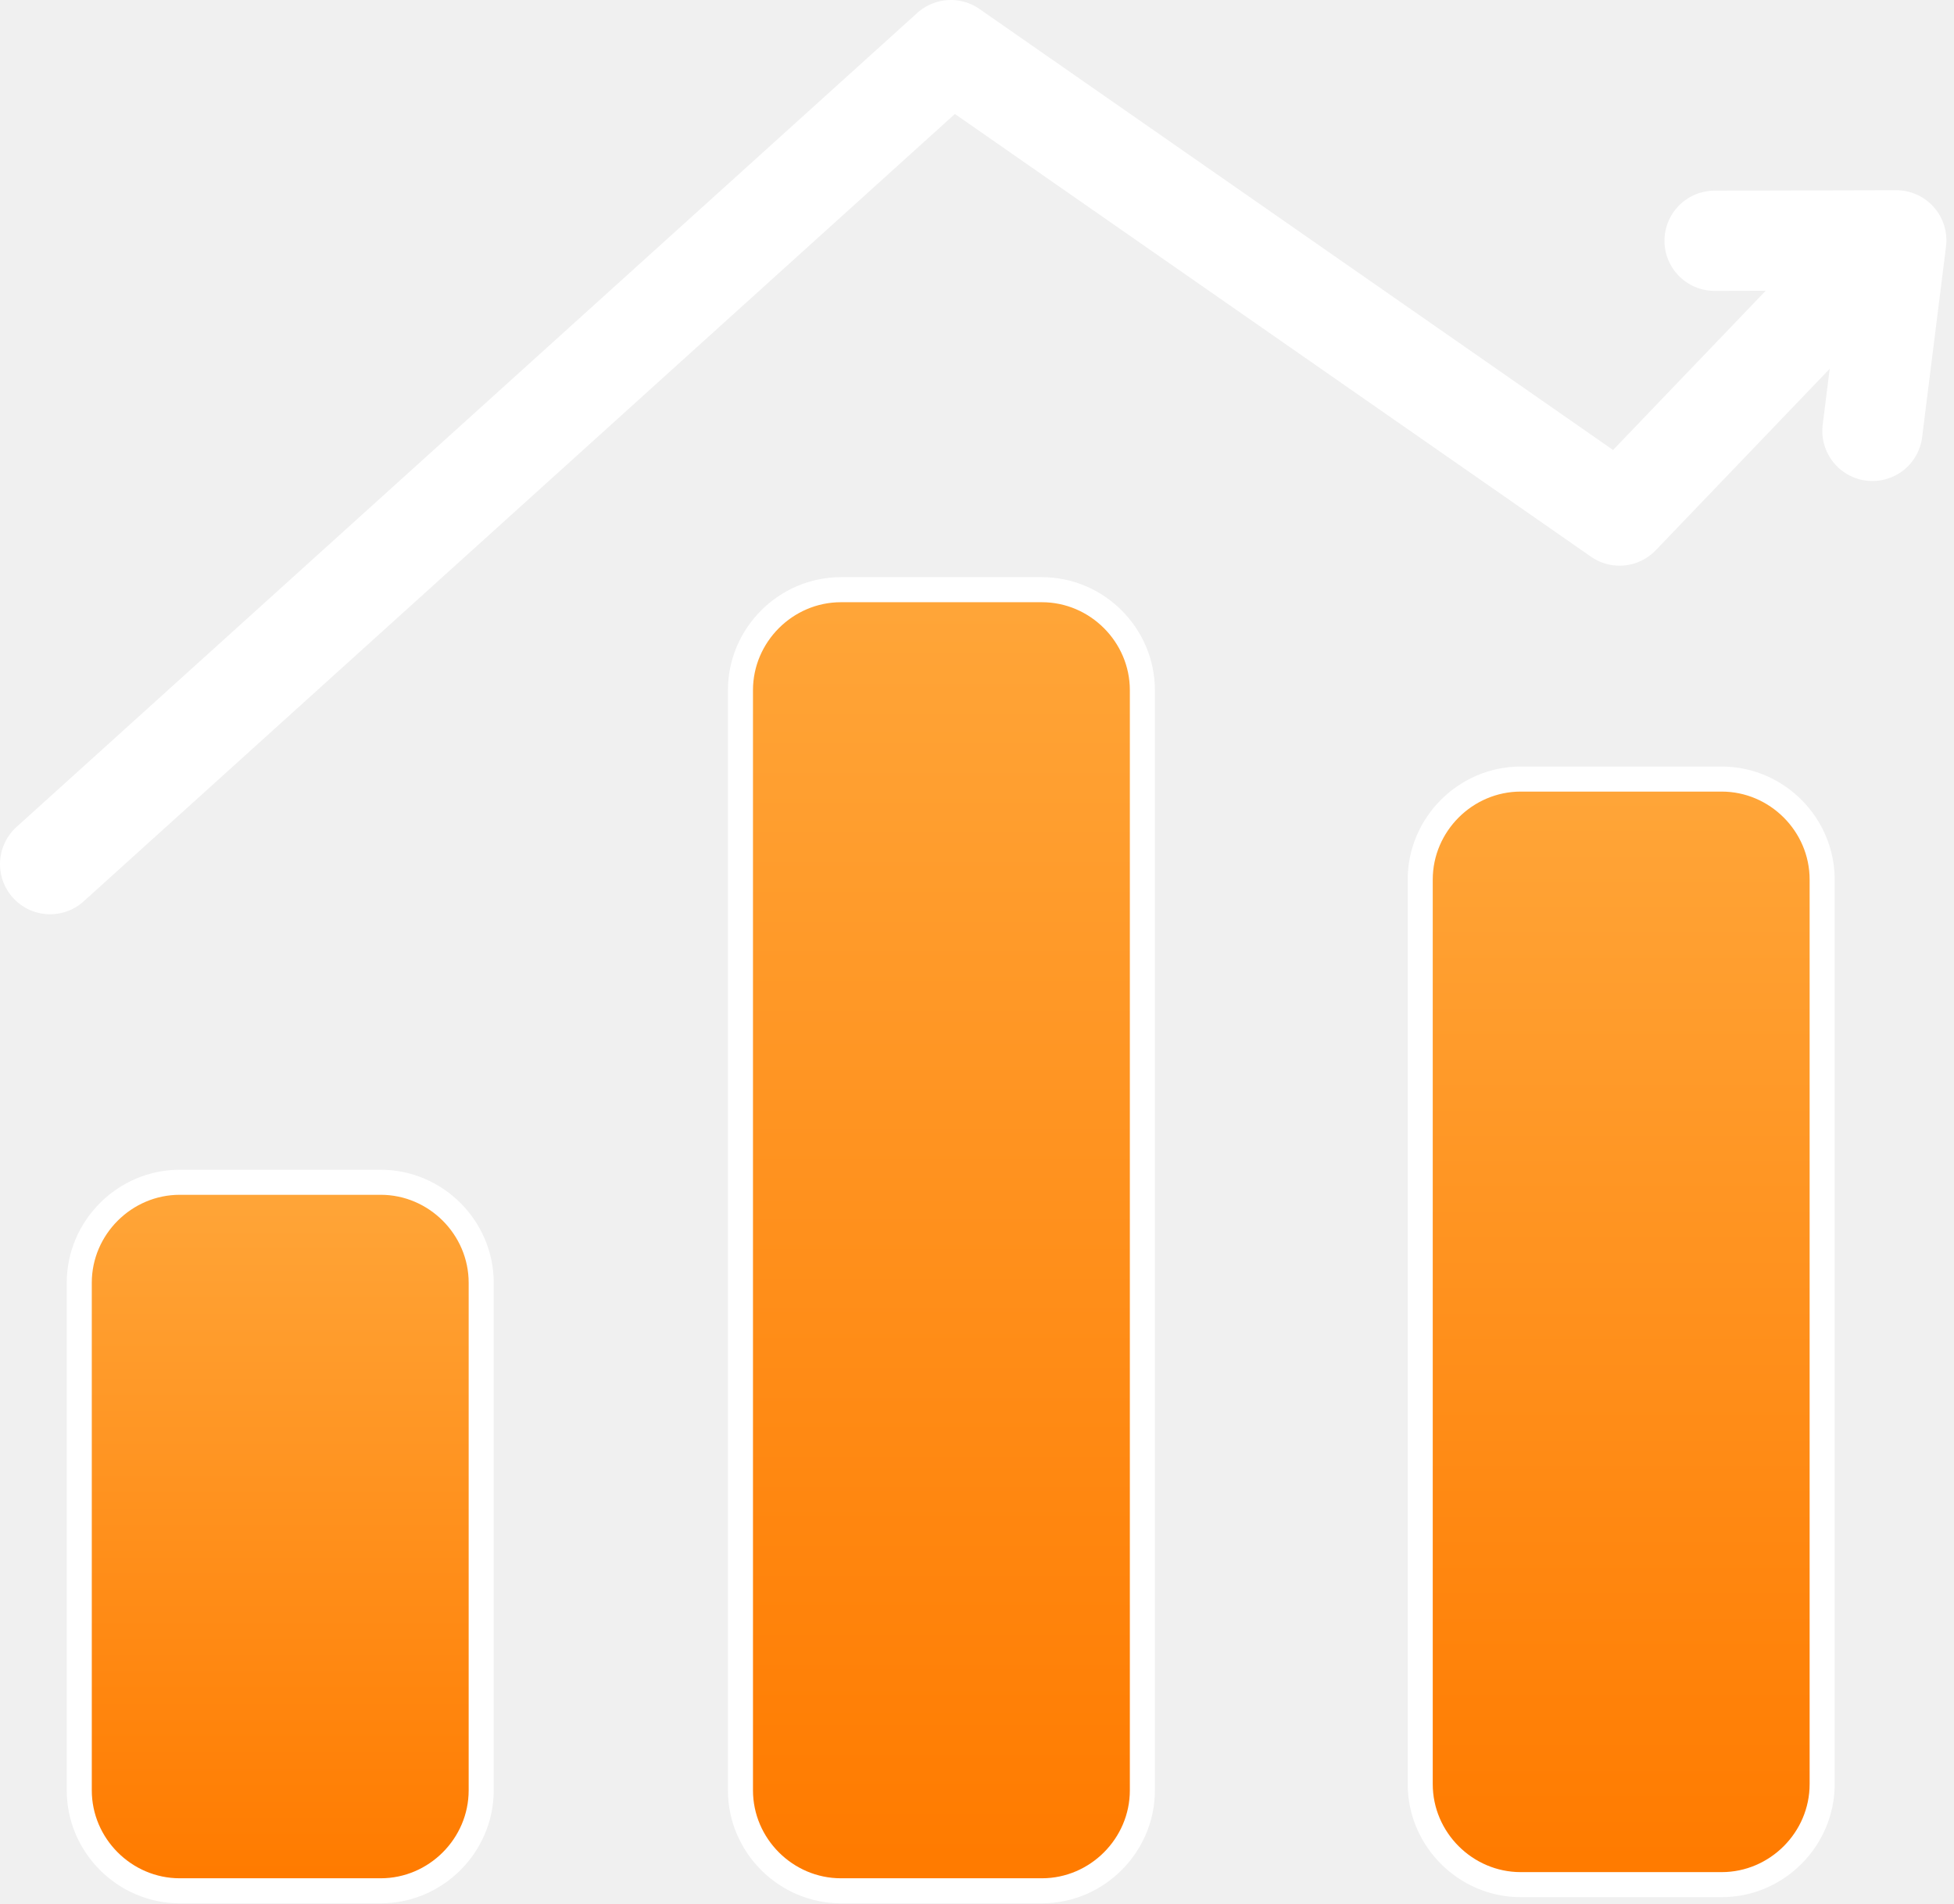
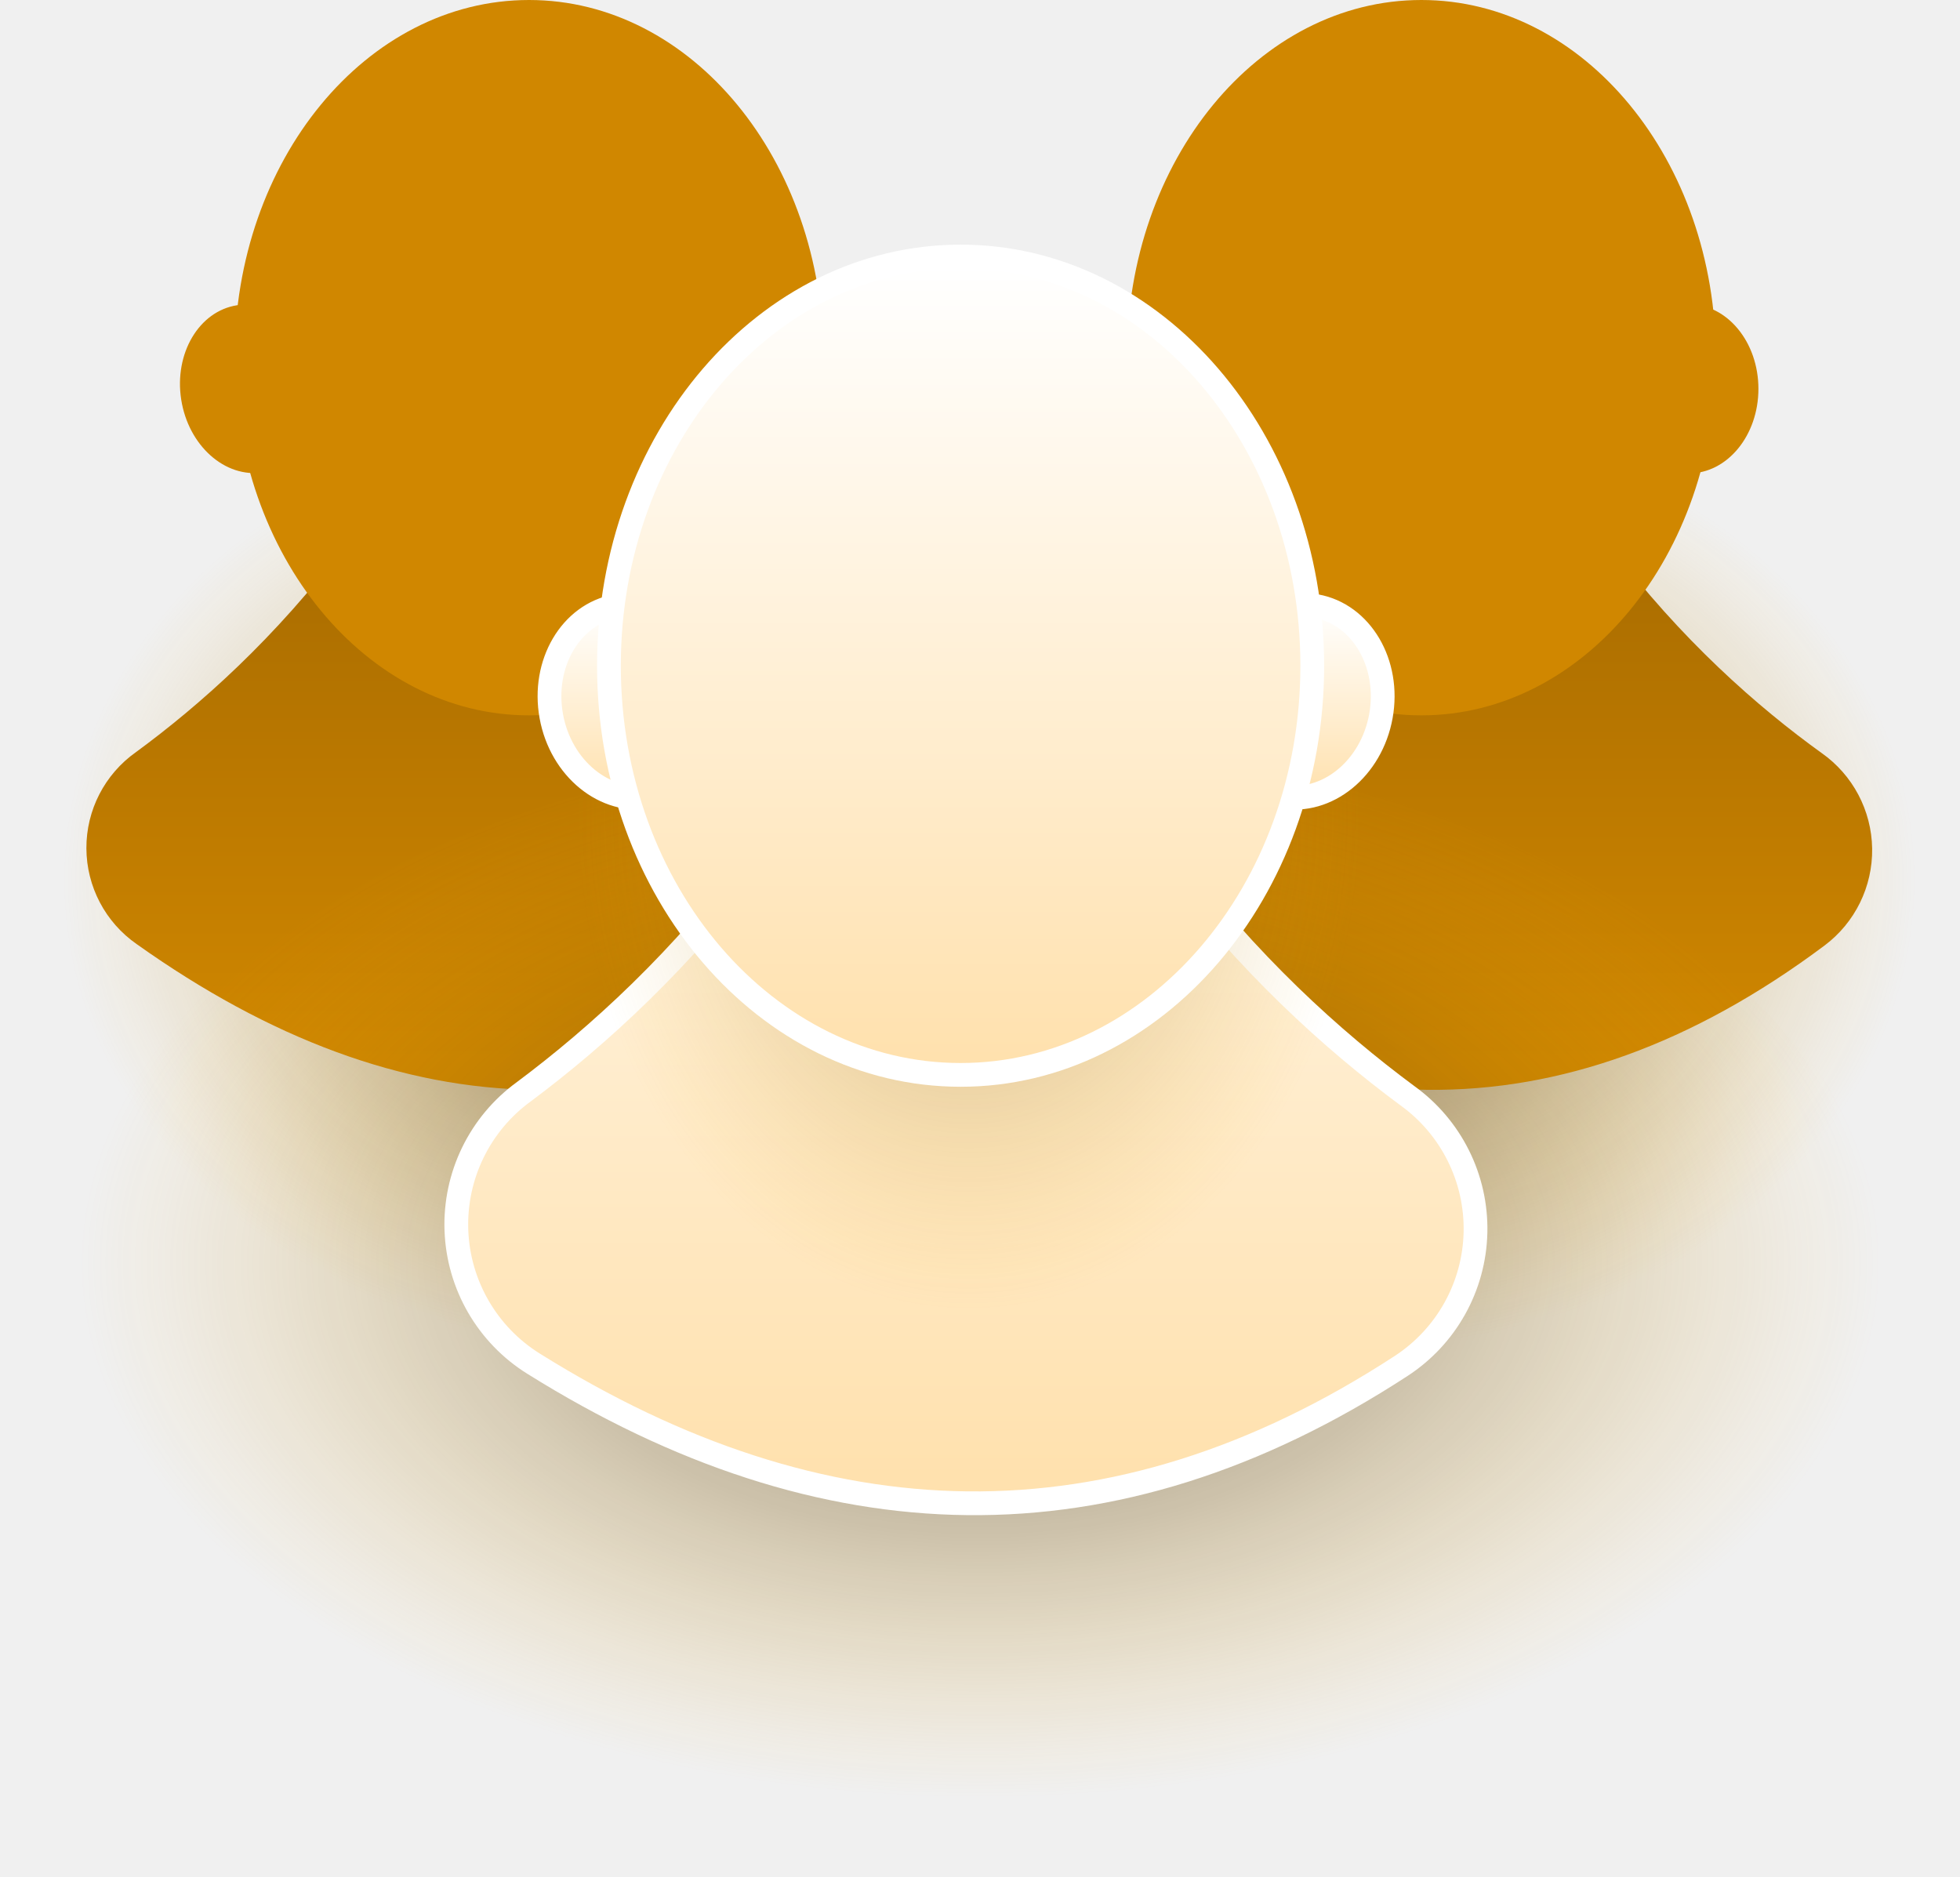
- <svg xmlns="http://www.w3.org/2000/svg" width="100%" height="100%" viewBox="0 0 156 152" version="1.1" xml:space="preserve" style="fill-rule:evenodd;clip-rule:evenodd;stroke-linecap:square;stroke-linejoin:round;stroke-miterlimit:1.5;">
-   <path d="M38.417,102.409C38.415,98.009 34.795,94.389 30.395,94.387L14.35,94.387C9.95,94.389 6.33,98.009 6.328,102.409L6.328,142.931C6.33,147.331 9.95,150.951 14.35,150.953L30.395,150.953C34.795,150.951 38.415,147.331 38.417,142.931L38.417,102.409Z" style="fill:url(#_Linear1);stroke:white;stroke-width:2px;" />
-   <path d="M91.203,55.1C91.201,50.7 87.581,47.08 83.181,47.078L67.137,47.078C62.737,47.08 59.117,50.7 59.115,55.1L59.115,142.931C59.117,147.331 62.737,150.951 67.137,150.953L83.181,150.953C87.581,150.951 91.201,147.331 91.203,142.931L91.203,55.1Z" style="fill:url(#_Linear2);stroke:white;stroke-width:2px;" />
-   <path d="M145.474,70.219C145.472,65.819 141.852,62.199 137.452,62.197L121.408,62.197C117.008,62.199 113.388,65.819 113.385,70.219L113.385,142.439C113.387,146.839 117.008,150.459 121.408,150.461L137.452,150.461C141.852,150.459 145.472,146.839 145.474,142.439L145.474,70.219Z" style="fill:url(#_Linear3);stroke:white;stroke-width:2px;" />
-   <path d="M136.885,19.222L151.393,19.186L149.487,34.402" style="fill:none;stroke:white;stroke-width:8px;stroke-linecap:round;" />
-   <path d="M4,68.99L75.913,4L129.302,41.161L147.026,22.672" style="fill:none;stroke:white;stroke-width:8px;stroke-linecap:round;" />
+ <svg xmlns="http://www.w3.org/2000/svg" viewBox="0 0 165 158" xml:space="preserve" style="fill-rule:evenodd;clip-rule:evenodd;stroke-linecap:round;stroke-linejoin:round;stroke-miterlimit:1.5">
+   <g id="person1">
+     <path d="M45.622,35.618c30.103,0 54.542,18.68 54.542,41.689c0,23.01 -24.439,41.69 -54.542,41.69c-30.103,0 -41.692,-18.744 -41.692,-41.753c0,-23.009 11.589,-41.626 41.692,-41.626Z" style="fill:url(#_bnbRadial11);" />
+     <path d="M78.299,63.439c2.605,1.829 4.177,4.795 4.229,7.978c0.052,3.183 -1.422,6.198 -3.967,8.111c-22.346,16.745 -44.696,15.836 -67.046,-0.048c-2.644,-1.835 -4.228,-4.844 -4.242,-8.064c-0.015,-3.219 1.542,-6.242 4.171,-8.101c10.616,-7.784 25.846,-22.829 32.377,-48.625c0,0 0.314,-7.546 0.899,-4.207c0.585,-3.339 0.899,4.207 0.899,4.207c6.584,26.005 22.008,41.084 32.68,48.749Z" style="fill:url(#_bnbLinear12);" />
+     <path d="M19.95,25.696c3.197,-0.498 6.284,2.249 6.889,6.132c0.605,3.883 -1.499,7.44 -4.696,7.939c-3.197,0.498 -6.283,-2.25 -6.889,-6.133c-0.605,-3.882 1.499,-7.439 4.696,-7.938Z" style="fill:#D08700;" />
+     <ellipse cx="67.991" cy="32.731" rx="5.862" ry="7.12" style="fill:none;" />
+     <ellipse cx="44.537" cy="30.109" rx="24.79" ry="30.109" style="fill:#D08700;" />
+   </g>
+   <g id="person2">
+     <path d="M120.743,35.618c30.103,0 41.214,18.68 41.214,41.689c0,23.01 -11.111,41.69 -41.214,41.69c-30.103,0 -54.542,-18.68 -54.542,-41.69c0,-23.009 24.439,-41.689 54.542,-41.689Z" style="fill:url(#_bnbRadial13);" />
+     <path d="M153.353,63.39c2.621,1.844 4.202,4.832 4.251,8.037c0.049,3.204 -1.439,6.239 -4.003,8.162c-22.29,16.661 -44.584,15.758 -66.878,-0.047c-2.666,-1.844 -4.264,-4.873 -4.282,-8.114c-0.018,-3.242 1.547,-6.288 4.192,-8.162c10.613,-7.799 25.792,-22.835 32.309,-48.576c0,0 0.314,-7.546 0.899,-4.207c0.585,-3.339 0.899,4.207 0.899,4.207c6.57,25.951 21.943,41.021 32.613,48.7Z" style="fill:url(#_bnbLinear14);" />
+     <ellipse cx="96.168" cy="32.731" rx="5.862" ry="7.12" style="fill:#D08700;" />
+     <ellipse cx="142.168" cy="32.731" rx="5.862" ry="7.12" style="fill:#D08700;" />
+     <path d="M144.26,25.704c3.193,0.521 5.271,4.093 4.638,7.972c-0.633,3.878 -3.739,6.604 -6.933,6.083c-3.193,-0.522 -5.271,-4.094 -4.638,-7.972c0.633,-3.879 3.739,-6.604 6.933,-6.083Z" style="fill:none;" />
+     <ellipse cx="119.658" cy="30.109" rx="24.79" ry="30.109" style="fill:#D08700;" />
+   </g>
+   <g id="person3">
+     <ellipse cx="82.163" cy="110.033" rx="77.933" ry="47.694" style="fill:url(#_bnbRadial15);" />
+     <path d="M118.476,92.233c3.696,2.658 5.842,6.969 5.736,11.521c-0.107,4.552 -2.453,8.757 -6.27,11.239c-24.333,15.855 -48.677,15.01 -73.021,-0.197c-3.899,-2.43 -6.335,-6.639 -6.5,-11.231c-0.164,-4.591 1.964,-8.964 5.68,-11.667c12.484,-9.313 28.672,-26.109 35.911,-53.5c0,0 0.375,-8.633 1.074,-4.813c0.698,-3.82 1.073,4.813 1.073,4.813c7.321,27.701 23.794,44.565 36.317,53.835Z" style="fill:url(#_bnbLinear16);stroke:white;stroke-width:2px;" />
+     <ellipse cx="81.403" cy="72.154" rx="33.499" ry="43.778" style="fill:url(#_bnbRadial17);" />
+     <path d="M51.846,51.023c3.801,-0.69 7.539,2.342 8.341,6.766c0.802,4.423 -1.633,8.574 -5.435,9.264c-3.802,0.689 -7.54,-2.343 -8.342,-6.766c-0.802,-4.424 1.634,-8.575 5.436,-9.264Z" style="fill:url(#_bnbLinear18);stroke:white;stroke-width:2px;" />
+     <path d="M110.804,51.021c3.803,0.685 6.243,4.833 5.446,9.258c-0.798,4.424 -4.532,7.46 -8.335,6.775c-3.802,-0.685 -6.242,-4.833 -5.445,-9.258c0.797,-4.424 4.531,-7.46 8.334,-6.775Z" style="fill:url(#_bnbLinear19);stroke:white;stroke-width:2px;" />
+     <ellipse cx="80.867" cy="56.038" rx="29.604" ry="34.445" style="fill:url(#_bnbLinear110);stroke:white;stroke-width:2px;" />
+   </g>
  <defs>
-     <linearGradient id="_Linear1" x1="0" y1="0" x2="1" y2="0" gradientUnits="userSpaceOnUse" gradientTransform="matrix(-1.18922e-14,54.7551,-31.0617,-2.09634e-14,24.3062,95.0145)">
-       <stop offset="0" style="stop-color:rgb(255,165,56);stop-opacity:1" />
-       <stop offset="1" style="stop-color:rgb(255,123,0);stop-opacity:1" />
+     <radialGradient id="_bnbRadial11" cx="0" cy="0" r="1" gradientUnits="userSpaceOnUse" gradientTransform="matrix(-47.2623,0,0,-39.444,52.2711,74.0608)">
+       <stop offset="0" style="stop-color:#000000;stop-opacity:0.6" />
+       <stop offset="1" style="stop-color:#F0A90B;stop-opacity:0" />
+     </radialGradient>
+     <linearGradient id="_bnbLinear12" x1="0" y1="0" x2="1" y2="0" gradientUnits="userSpaceOnUse" gradientTransform="matrix(3.98459e-15,65.0732,-65.0732,3.98459e-15,44.4396,23.9149)">
+       <stop offset="0" style="stop-color:#965F00;stop-opacity:1" />
+       <stop offset="1" style="stop-color:#D08700;stop-opacity:1" />
    </linearGradient>
-     <linearGradient id="_Linear2" x1="0" y1="0" x2="1" y2="0" gradientUnits="userSpaceOnUse" gradientTransform="matrix(-1.18918e-14,100.549,-31.0607,-3.84961e-14,77.0927,48.2303)">
-       <stop offset="0" style="stop-color:rgb(255,165,56);stop-opacity:1" />
-       <stop offset="1" style="stop-color:rgb(255,123,0);stop-opacity:1" />
+     <radialGradient id="_bnbRadial13" cx="0" cy="0" r="1" gradientUnits="userSpaceOnUse" gradientTransform="matrix(-47.0275,0,0,-39.444,114.302,74.0608)">
+       <stop offset="0" style="stop-color:#000000;stop-opacity:0.6" />
+       <stop offset="1" style="stop-color:#F0A90B;stop-opacity:0" />
+     </radialGradient>
+     <linearGradient id="_bnbLinear14" x1="0" y1="0" x2="1" y2="0" gradientUnits="userSpaceOnUse" gradientTransform="matrix(3.97971e-15,65.0735,-64.9936,3.9846e-15,119.562,23.915)">
+       <stop offset="0" style="stop-color:#965F00;stop-opacity:1" />
+       <stop offset="1" style="stop-color:#D08700;stop-opacity:1" />
    </linearGradient>
-     <linearGradient id="_Linear3" x1="0" y1="0" x2="1" y2="0" gradientUnits="userSpaceOnUse" gradientTransform="matrix(-1.18922e-14,85.4383,-31.0617,-3.27106e-14,131.363,63.1762)">
-       <stop offset="0" style="stop-color:rgb(255,165,56);stop-opacity:1" />
-       <stop offset="1" style="stop-color:rgb(255,123,0);stop-opacity:1" />
+     <radialGradient id="_bnbRadial15" cx="0" cy="0" r="1" gradientUnits="userSpaceOnUse" gradientTransform="matrix(-76.5487,0,0,-45.1251,82.526,106.319)">
+       <stop offset="0" style="stop-color:#000000;stop-opacity:0.6" />
+       <stop offset="1" style="stop-color:#F0A90B;stop-opacity:0" />
+     </radialGradient>
+     <linearGradient id="_bnbLinear16" x1="0" y1="0" x2="1" y2="0" gradientUnits="userSpaceOnUse" gradientTransform="matrix(-3.17988e-14,90.9291,-83.0566,-3.48128e-14,86.4846,33.6517)">
+       <stop offset="0" style="stop-color:white;stop-opacity:1" />
+       <stop offset="1" style="stop-color:#FFE1AE;stop-opacity:1" />
+     </linearGradient>
+     <radialGradient id="_bnbRadial17" cx="0" cy="0" r="1" gradientUnits="userSpaceOnUse" gradientTransform="matrix(-32.9039,0,0,-41.42,81.559,68.7446)">
+       <stop offset="0" style="stop-color:#3F2C03;stop-opacity:0.4" />
+       <stop offset="1" style="stop-color:#F0A90B;stop-opacity:0" />
+     </radialGradient>
+     <linearGradient id="_bnbLinear18" x1="0" y1="0" x2="1" y2="0" gradientUnits="userSpaceOnUse" gradientTransform="matrix(-5.21898e-15,15.706,-13.6317,-6.01317e-15,54.1472,51.1051)">
+       <stop offset="0" style="stop-color:white;stop-opacity:1" />
+       <stop offset="1" style="stop-color:#FFE1AE;stop-opacity:1" />
+     </linearGradient>
+     <linearGradient id="_bnbLinear19" x1="0" y1="0" x2="1" y2="0" gradientUnits="userSpaceOnUse" gradientTransform="matrix(-5.21869e-15,15.7065,-13.6309,-6.01334e-15,110.209,51.1045)">
+       <stop offset="0" style="stop-color:white;stop-opacity:1" />
+       <stop offset="1" style="stop-color:#FFE1AE;stop-opacity:1" />
+     </linearGradient>
+     <linearGradient id="_bnbLinear110" x1="0" y1="0" x2="1" y2="0" gradientUnits="userSpaceOnUse" gradientTransform="matrix(-2.19425e-14,66.6845,-57.3125,-2.55306e-14,84.4349,22.3572)">
+       <stop offset="0" style="stop-color:white;stop-opacity:1" />
+       <stop offset="1" style="stop-color:#FFE1AE;stop-opacity:1" />
    </linearGradient>
  </defs>
+   <style type="text/css">
+         #person1,
+         #person2,
+         #person3 {
+             transform-box: fill-box;
+             transform-origin: center;
+         }
+         #person1,
+         #person2,
+         #person3 {
+             transform: translateX(0);
+             transition: 0.5s ease-in;
+         }
+         svg:hover #person1 {
+             transform: translateX(10px);
+         }
+         svg:hover #person2 {
+             transform: translateX(-10px);
+         }
+         svg:hover #person3 {
+             transform: scale(0.95);
+         }
+     </style>
</svg>
